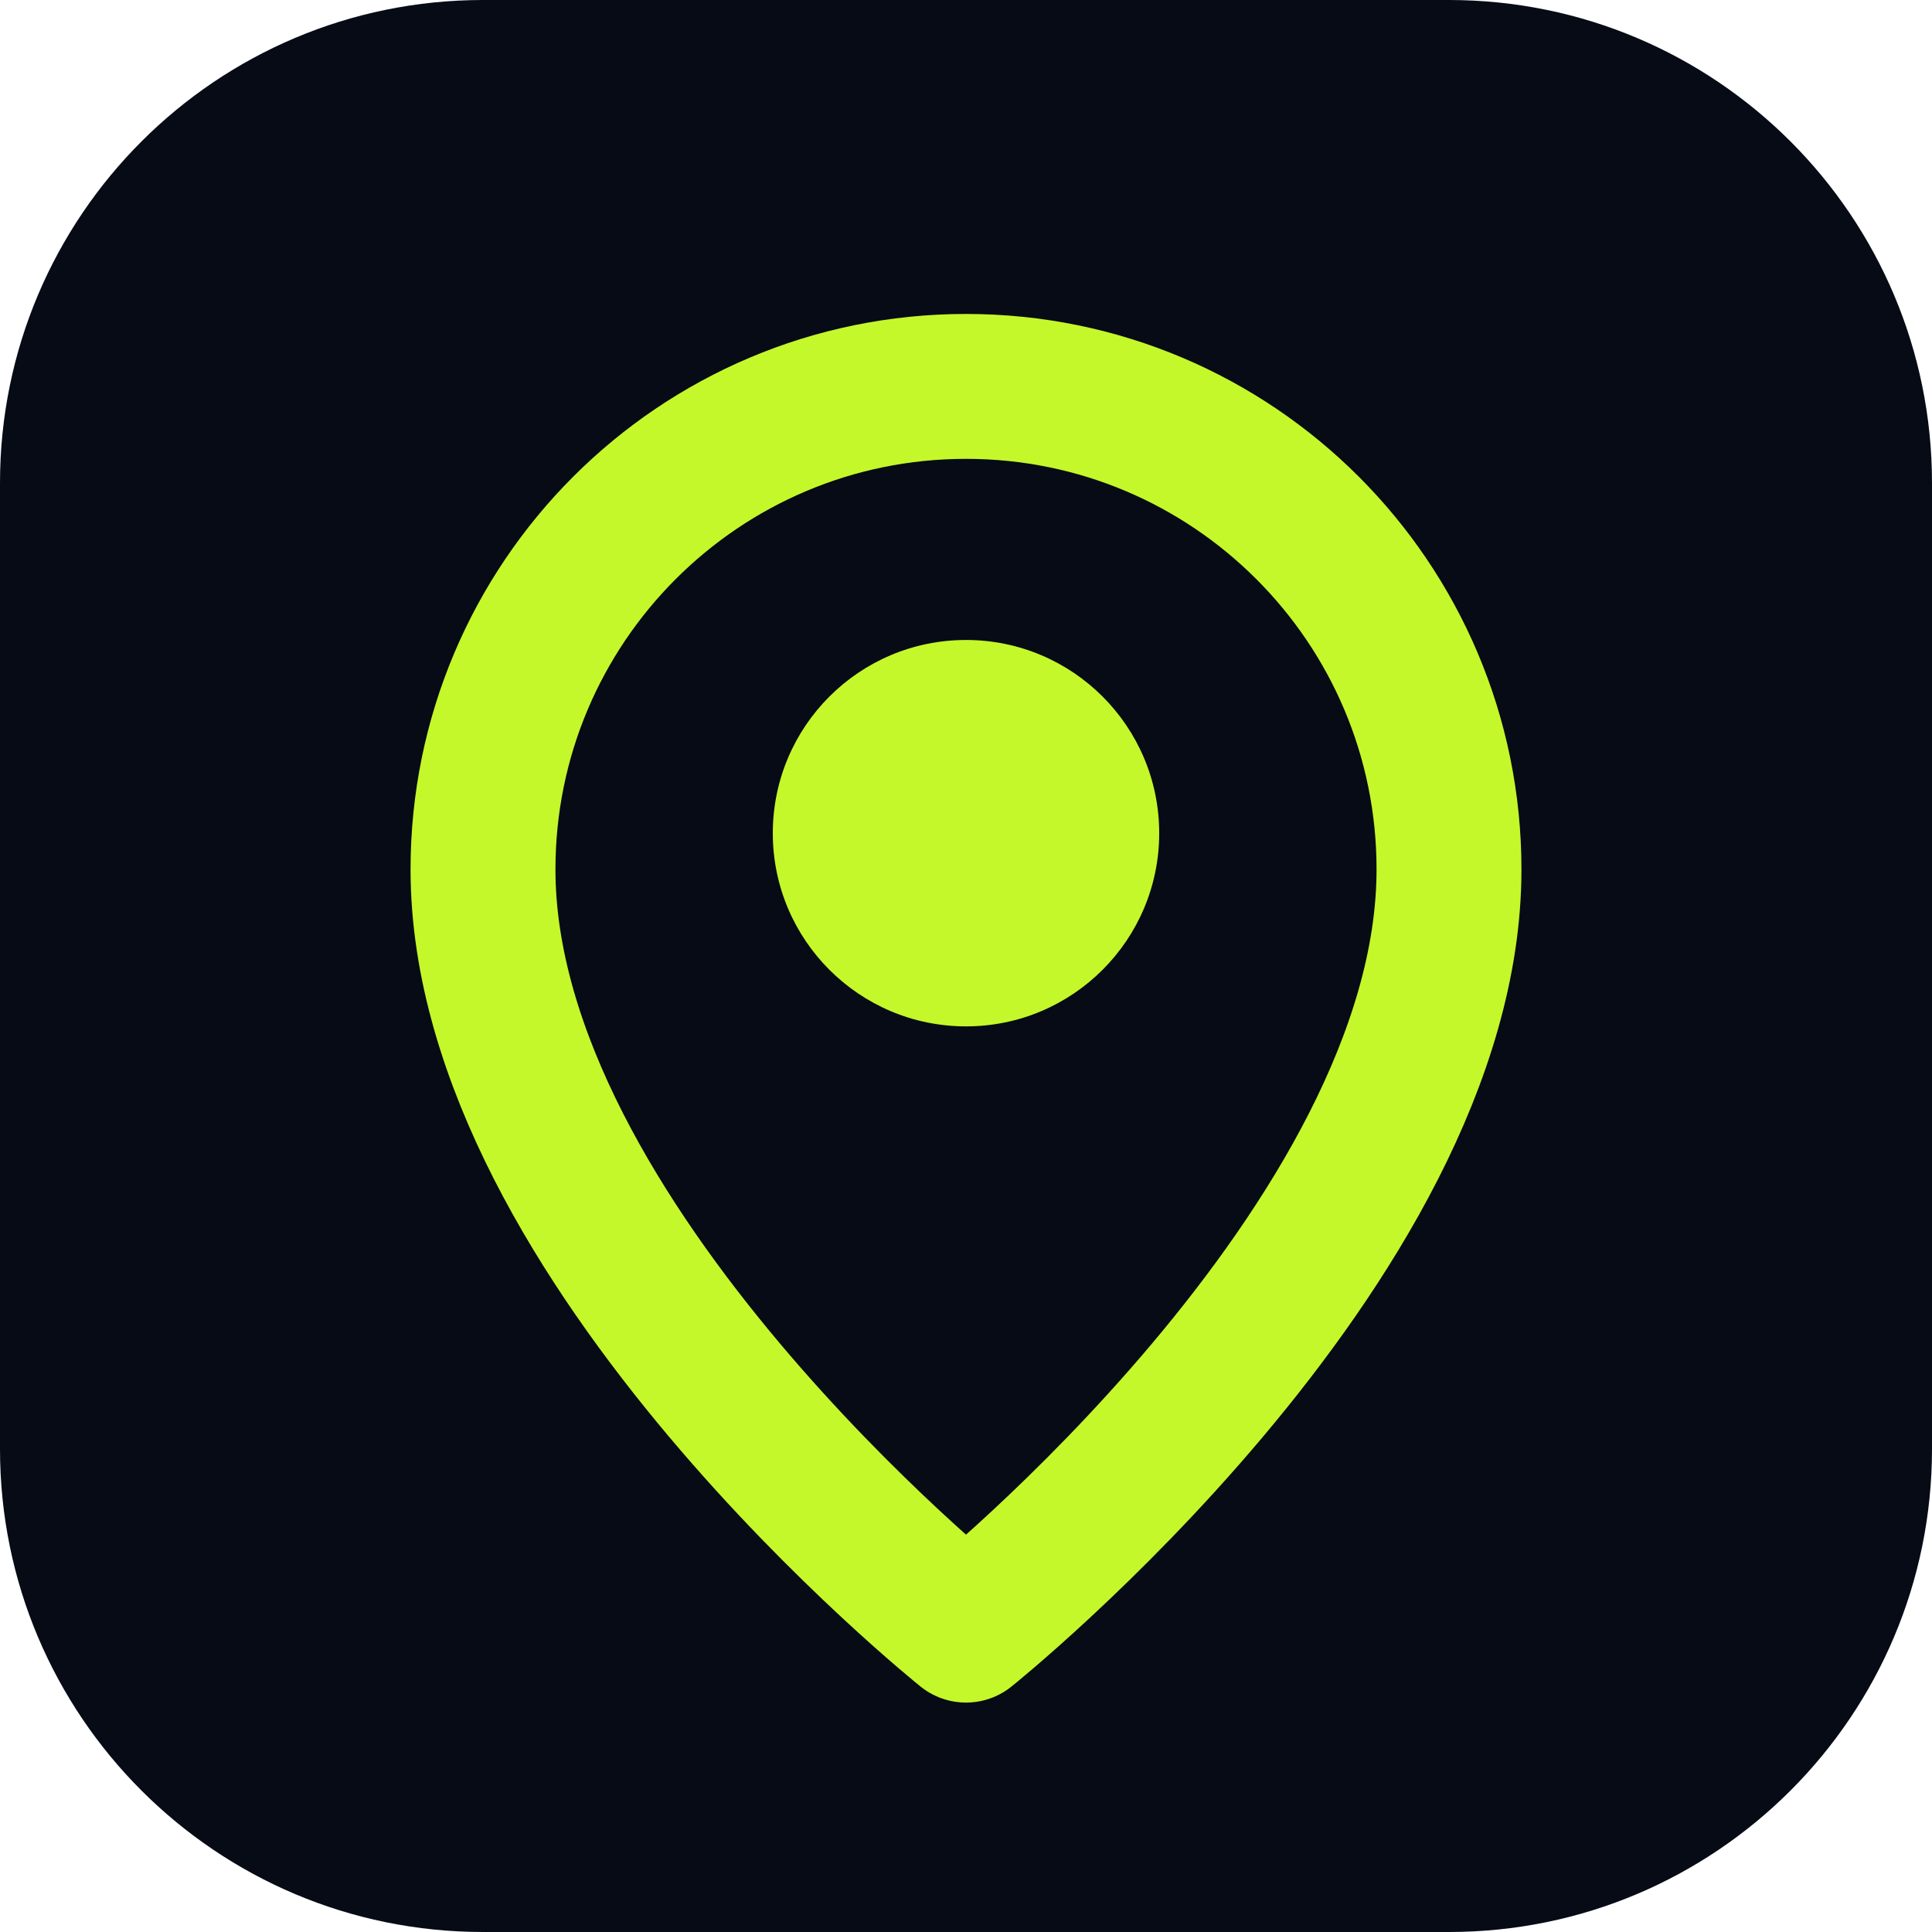
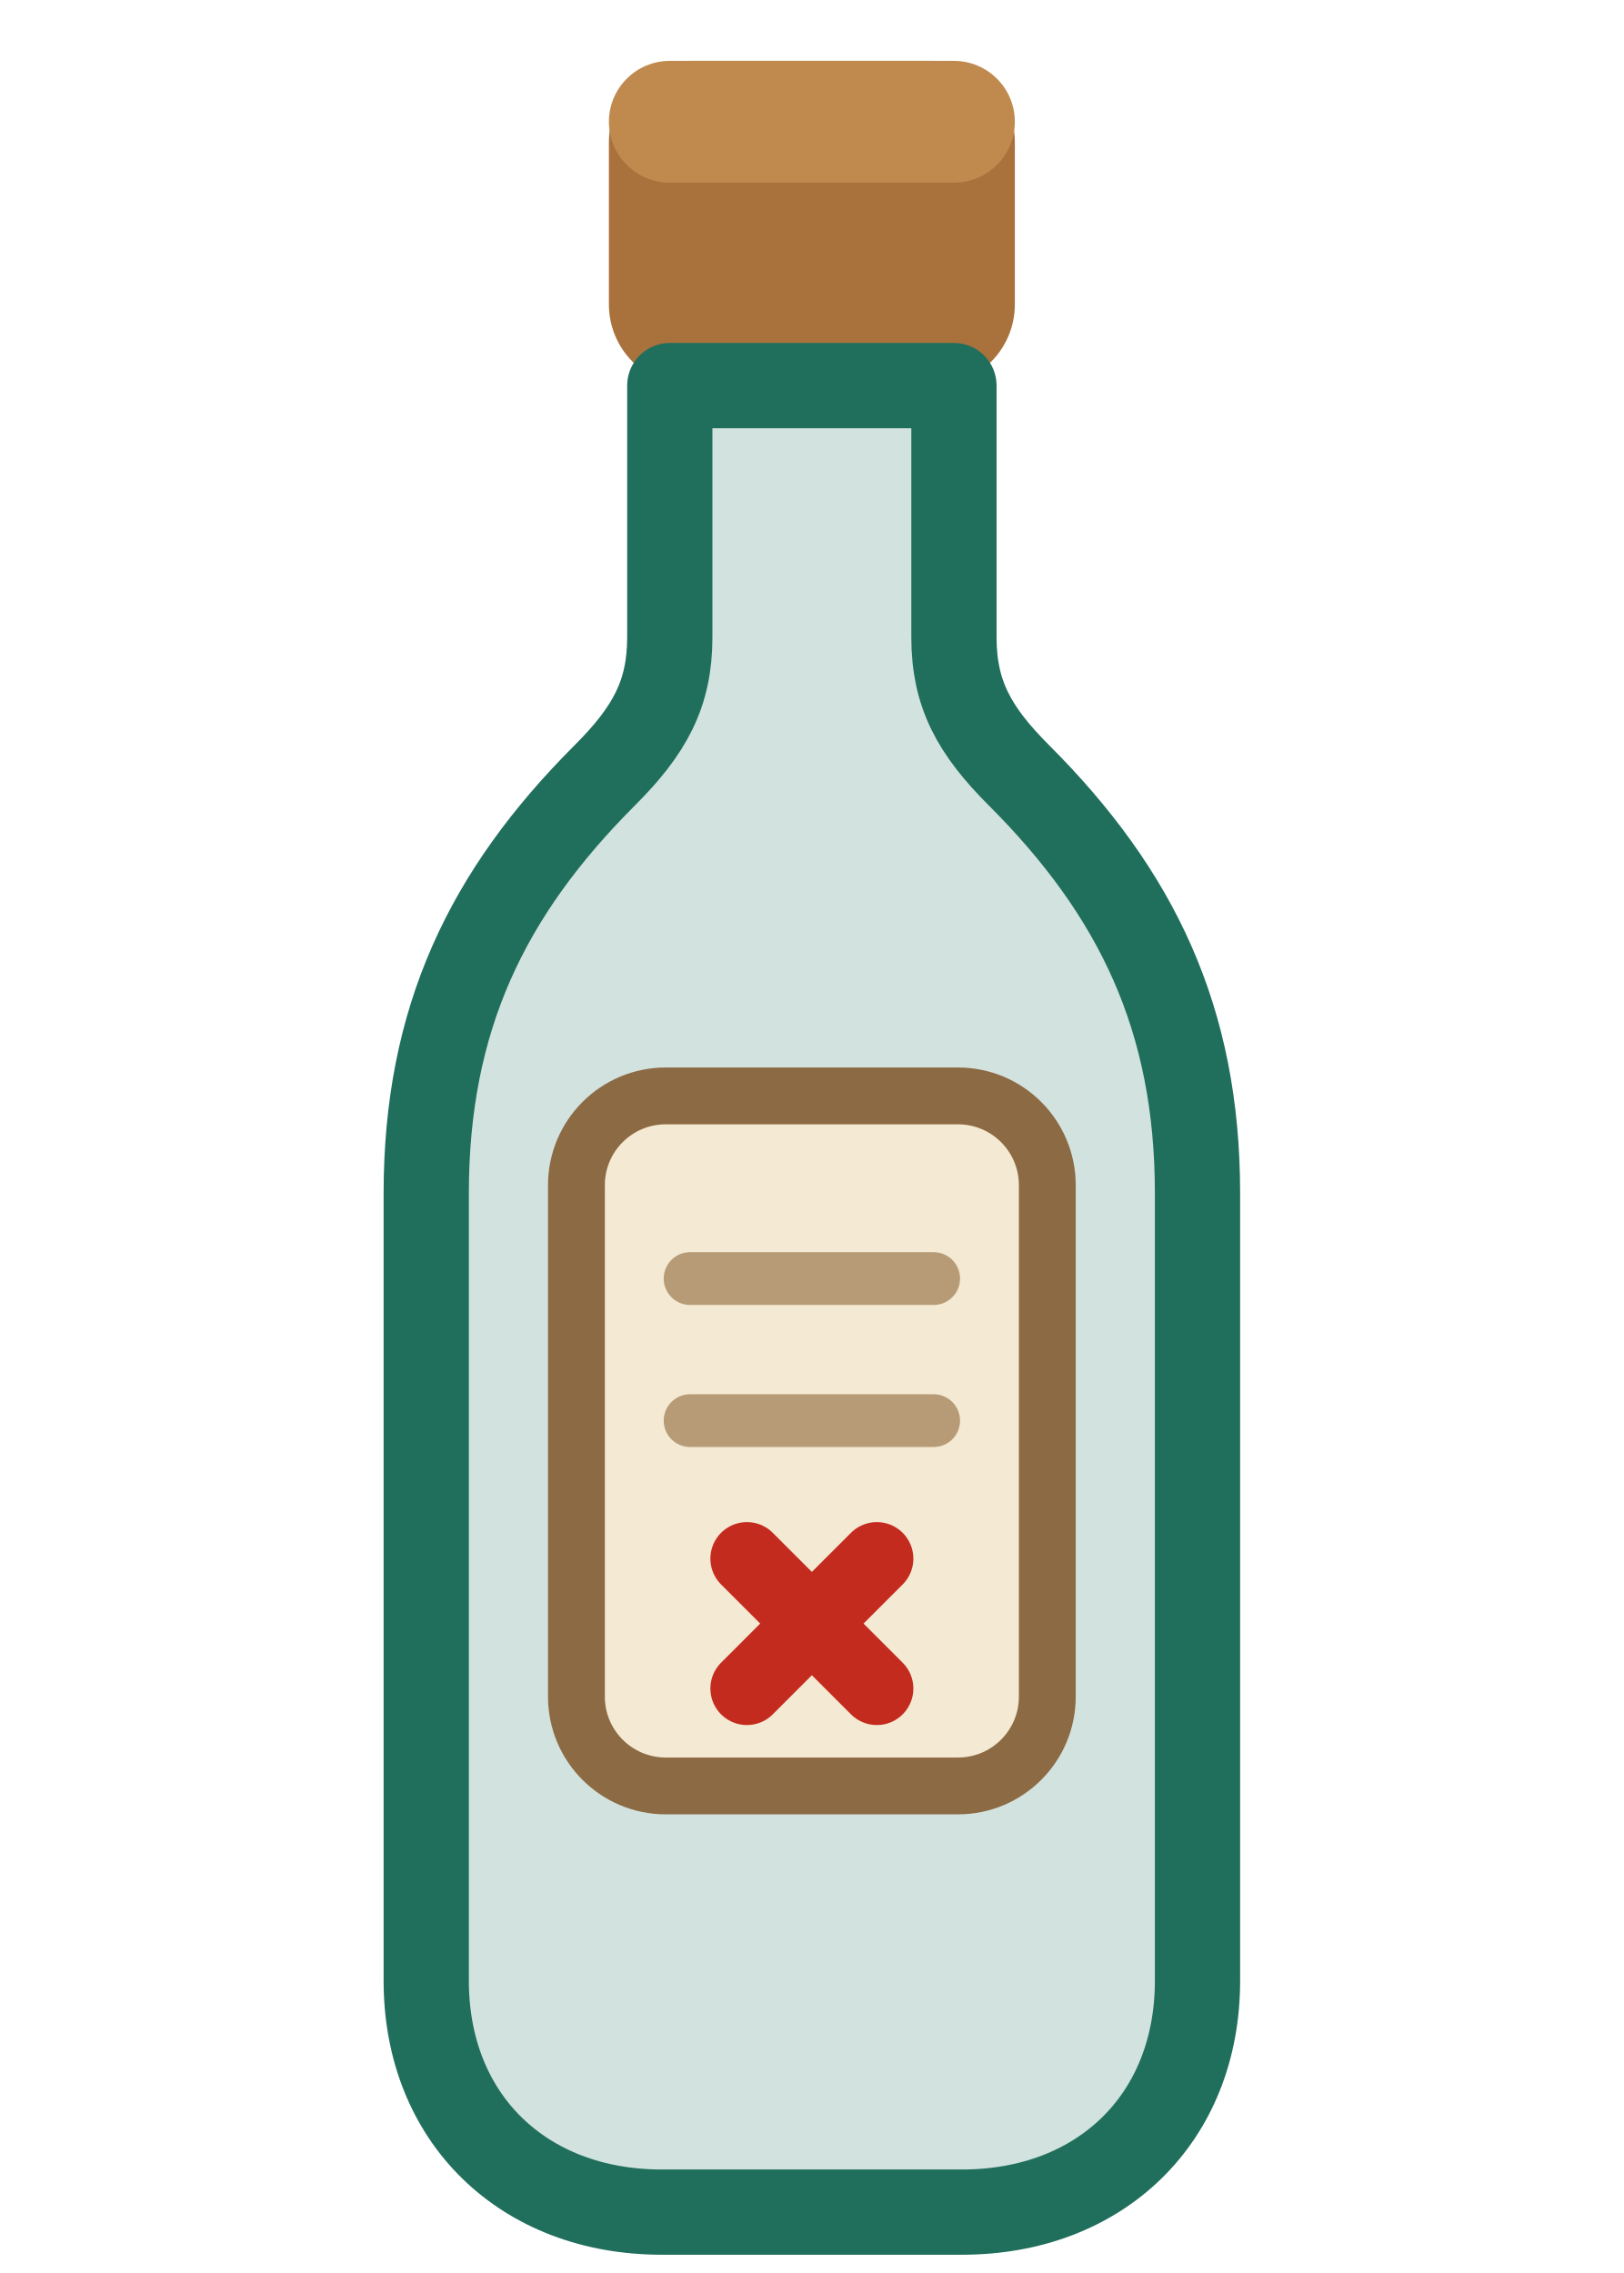
- <svg xmlns="http://www.w3.org/2000/svg" viewBox="0 0 32 32">
-   <rect width="32" height="32" rx="8" fill="#070B16" />
-   <path d="M16 27s8-6.4 8-12.6A8 8 0 1 0 8 14.4C8 20.6 16 27 16 27Z" fill="none" stroke="#C4F82A" stroke-width="2.4" stroke-linejoin="round" />
-   <circle cx="16" cy="13.8" r="3.2" fill="#C4F82A" />
+ <svg xmlns="http://www.w3.org/2000/svg" viewBox="0 0 40 56">
+   <rect x="15" y="1.5" width="10" height="8" rx="2" fill="#A9713C" />
+   <rect x="15" y="1.5" width="10" height="3" rx="1.5" fill="#C08A4F" />
+   <path d="M16.5 9.5h7v6.2c0 1.4.5 2.3 1.6 3.4 2.9 2.9 4.4 6 4.4 10.3v19.4c0 3.4-2.4 5.7-5.8 5.7H16.3c-3.4 0-5.8-2.3-5.8-5.7V29.4c0-4.3 1.5-7.4 4.4-10.3 1.1-1.1 1.6-2 1.6-3.4V9.5Z" fill="#1F6F5C" fill-opacity=".2" stroke="#1F6F5C" stroke-width="2.1" stroke-linejoin="round" />
+   <rect x="14.2" y="27" width="11.6" height="17" rx="2.2" fill="#F4E9D2" stroke="#8C6A44" stroke-width="1.4" />
+   <path d="M17 31.5h6M17 35h6" stroke="#B79B76" stroke-width="1.3" stroke-linecap="round" />
+   <path d="m18.4 38.4 3.2 3.2m0-3.2-3.2 3.2" stroke="#C42B1F" stroke-width="1.8" stroke-linecap="round" />
</svg>
